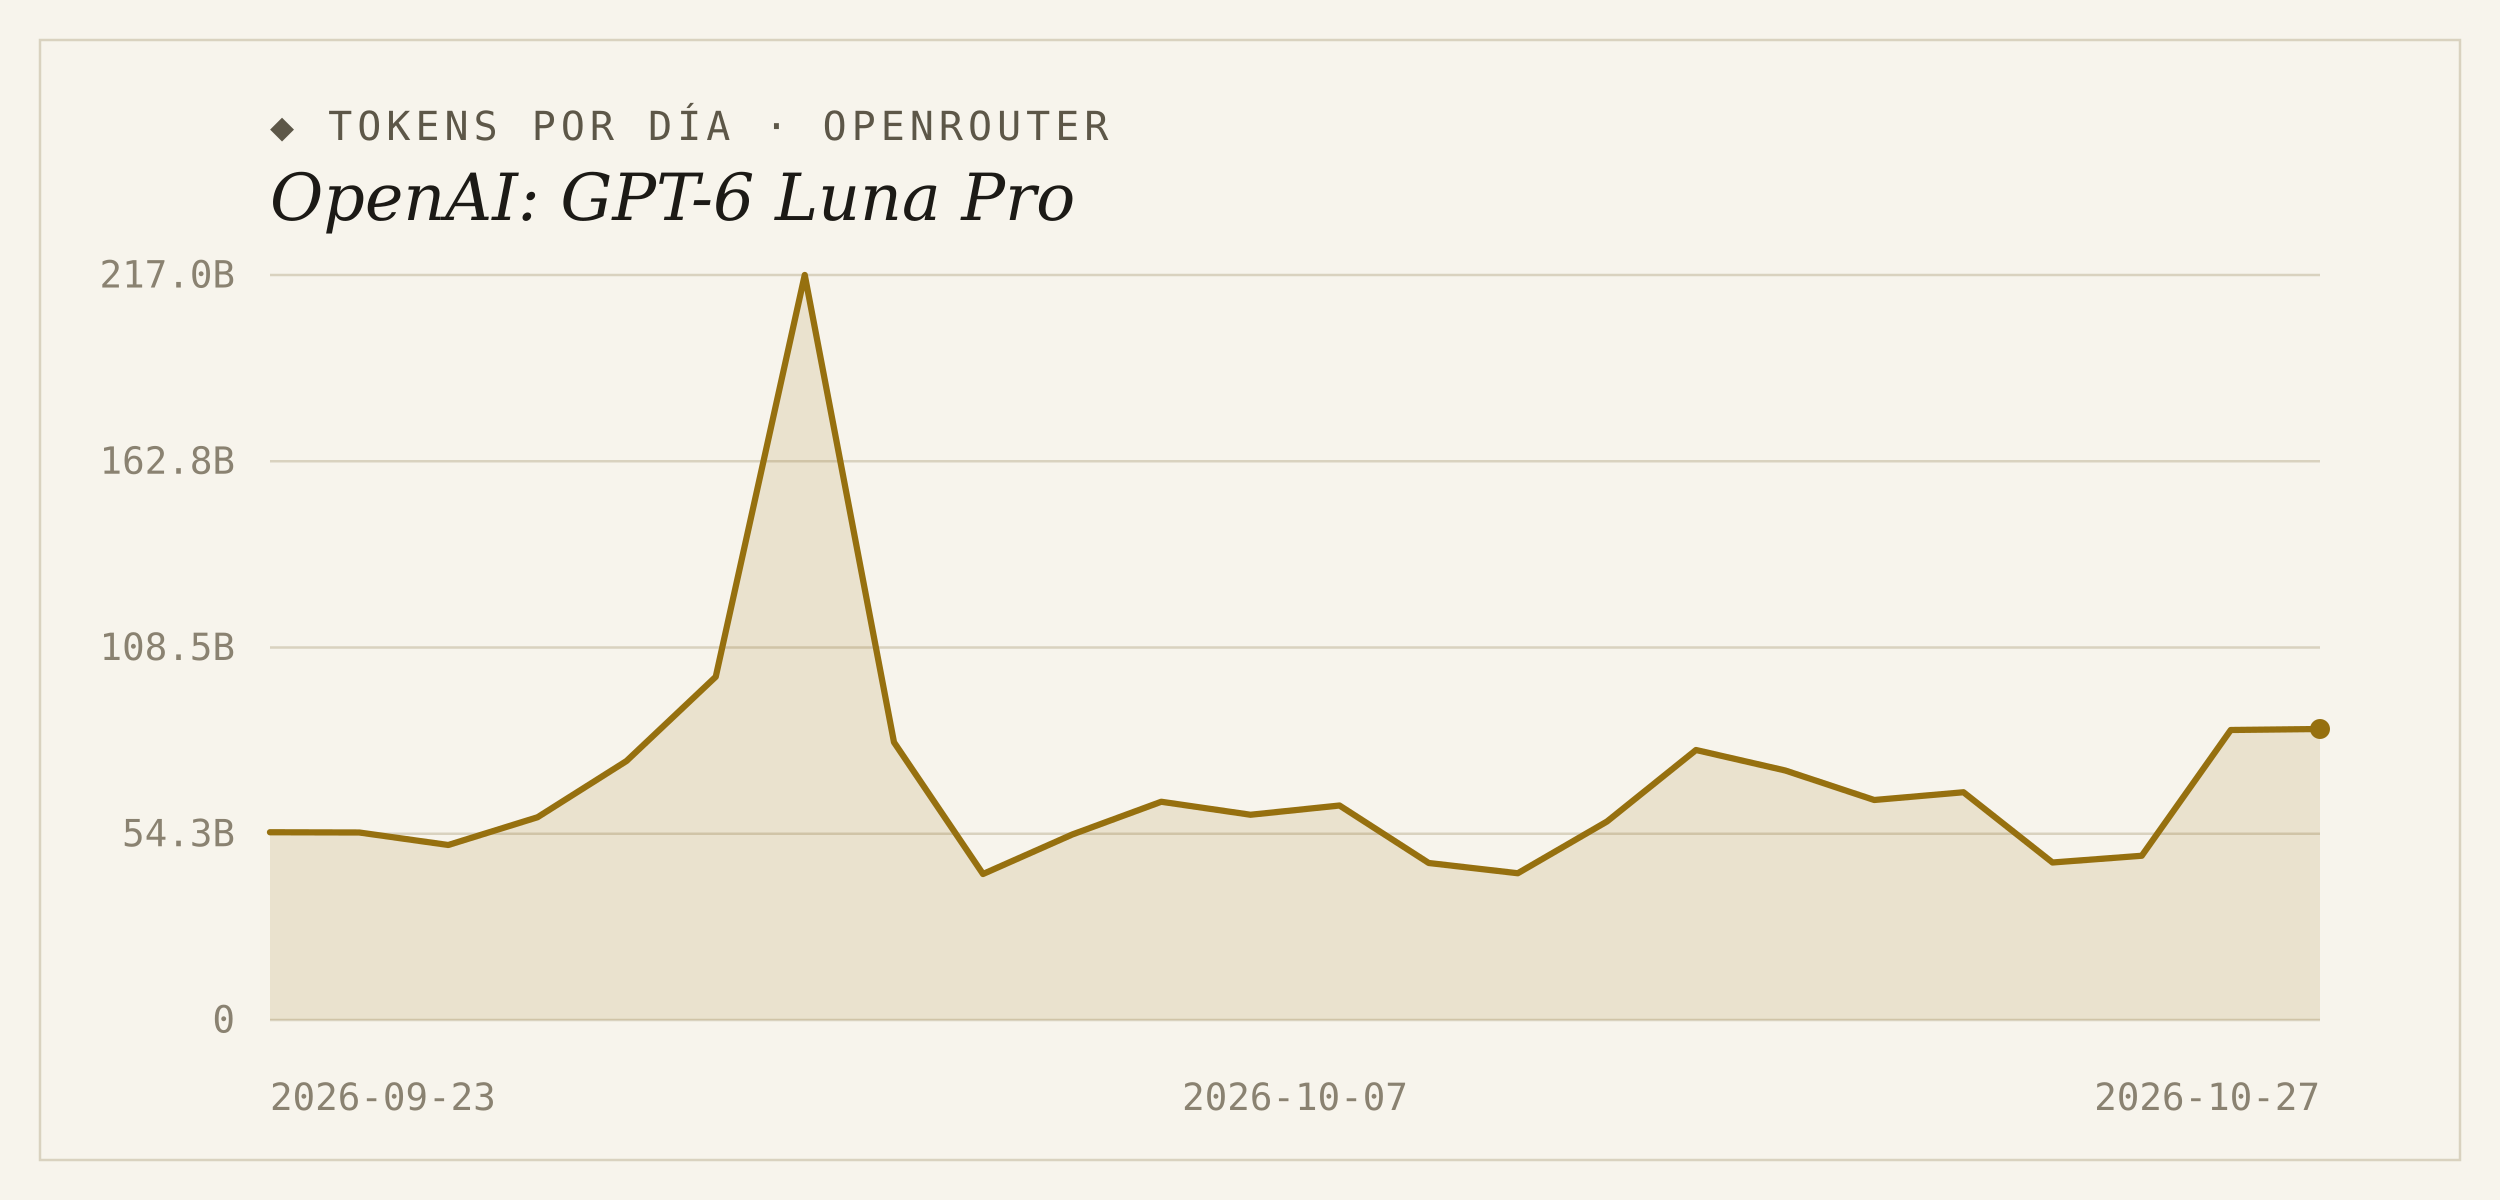
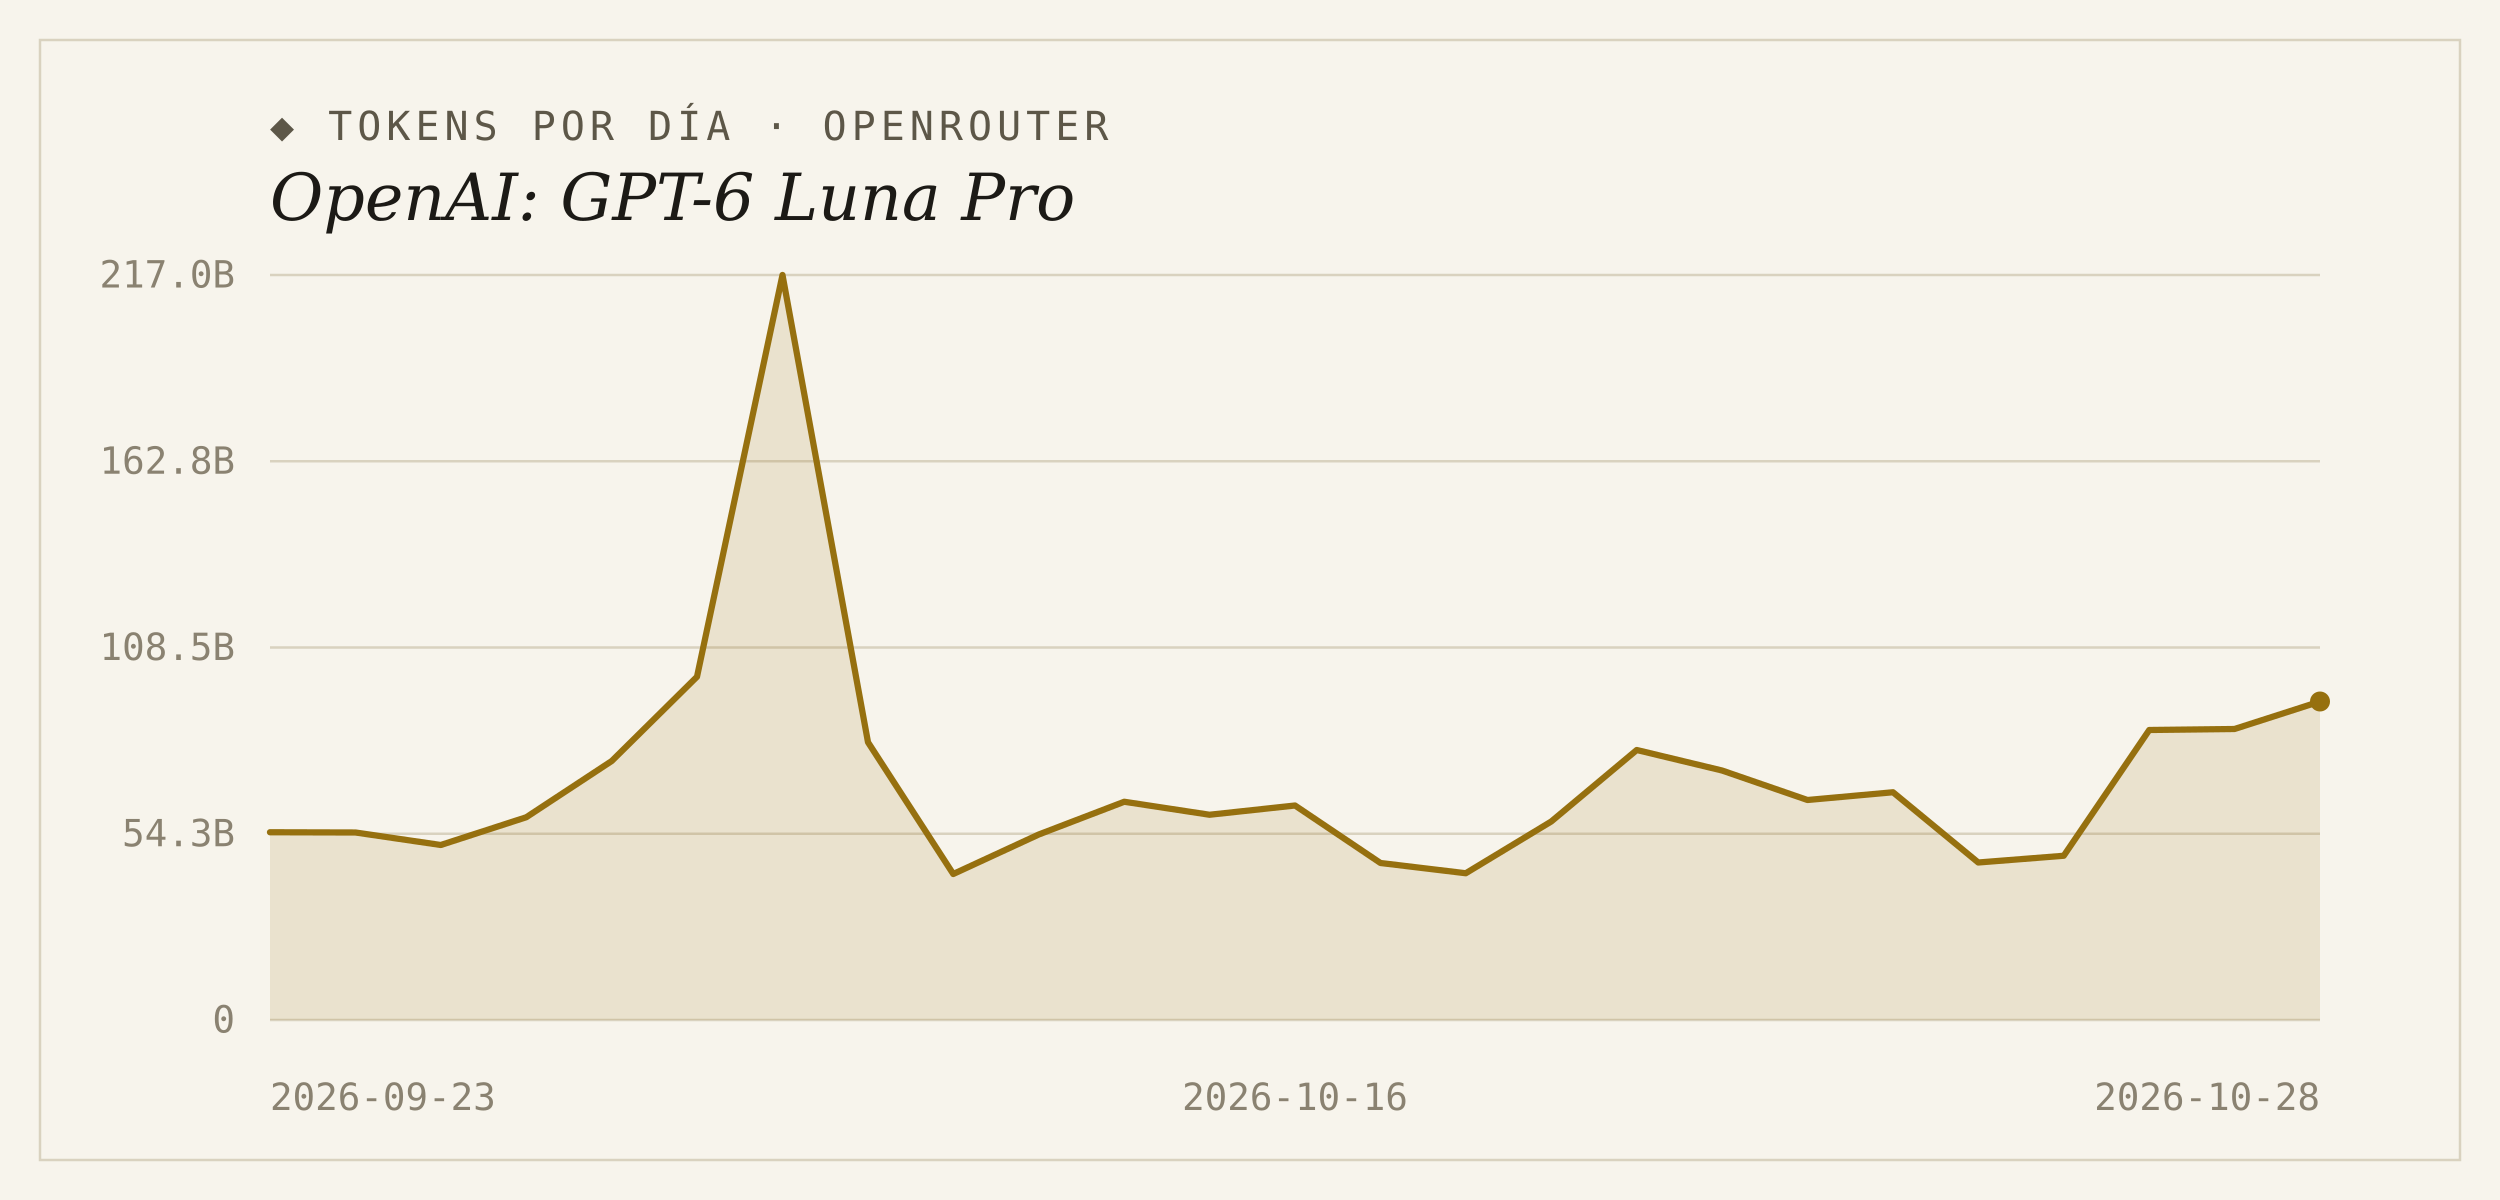
<svg xmlns="http://www.w3.org/2000/svg" width="1000" height="480" viewBox="0 0 1000 480">
  <rect width="1000" height="480" fill="#f7f4ec" />
  <rect x="16" y="16" width="968" height="448" fill="none" stroke="#d9d2bf" stroke-width="1" />
  <text x="108" y="56" font-family="'DejaVu Sans Mono', Consolas, monospace" font-size="16" letter-spacing="2" fill="#5d5748">◆ TOKENS POR DÍA · OPENROUTER</text>
  <text x="108" y="88" font-family="Georgia, 'DejaVu Serif', serif" font-size="26" font-style="italic" fill="#1c1a16">OpenAI: GPT-6 Luna Pro</text>
  <line x1="108" y1="408.0" x2="928" y2="408.0" stroke="#d9d2bf" stroke-width="1" />
  <text x="94" y="413" text-anchor="end" font-family="'DejaVu Sans Mono', Consolas, monospace" font-size="15" fill="#8a8271">0</text>
  <line x1="108" y1="333.5" x2="928" y2="333.5" stroke="#d9d2bf" stroke-width="1" />
  <text x="94" y="338.5" text-anchor="end" font-family="'DejaVu Sans Mono', Consolas, monospace" font-size="15" fill="#8a8271">54.3B</text>
  <line x1="108" y1="259.0" x2="928" y2="259.0" stroke="#d9d2bf" stroke-width="1" />
  <text x="94" y="264" text-anchor="end" font-family="'DejaVu Sans Mono', Consolas, monospace" font-size="15" fill="#8a8271">108.5B</text>
  <line x1="108" y1="184.5" x2="928" y2="184.5" stroke="#d9d2bf" stroke-width="1" />
  <text x="94" y="189.5" text-anchor="end" font-family="'DejaVu Sans Mono', Consolas, monospace" font-size="15" fill="#8a8271">162.8B</text>
  <line x1="108" y1="110.0" x2="928" y2="110.0" stroke="#d9d2bf" stroke-width="1" />
  <text x="94" y="115" text-anchor="end" font-family="'DejaVu Sans Mono', Consolas, monospace" font-size="15" fill="#8a8271">217.0B</text>
-   <path d="M 108,408.0 L 108.0,332.9 L 143.7,333.0 L 179.3,338.0 L 215.0,326.9 L 250.6,304.4 L 286.3,270.7 L 321.9,110.0 L 357.6,296.9 L 393.2,349.6 L 428.9,333.8 L 464.5,320.7 L 500.2,325.9 L 535.8,322.2 L 571.5,345.2 L 607.1,349.3 L 642.8,328.6 L 678.4,300.0 L 714.1,308.2 L 749.7,320.0 L 785.4,316.9 L 821.0,345.0 L 856.7,342.3 L 892.3,292.0 L 928.0,291.6 L 928.0,408.0 Z" fill="#96700f" fill-opacity="0.14" />
-   <polyline points="108.0,332.9 143.7,333.0 179.3,338.0 215.0,326.9 250.6,304.4 286.3,270.7 321.9,110.0 357.6,296.9 393.2,349.6 428.9,333.8 464.5,320.7 500.2,325.9 535.8,322.2 571.5,345.2 607.1,349.3 642.8,328.6 678.4,300.0 714.1,308.2 749.7,320.0 785.4,316.9 821.0,345.0 856.7,342.3 892.3,292.0 928.0,291.6" fill="none" stroke="#96700f" stroke-width="2.5" stroke-linejoin="round" stroke-linecap="round" />
-   <circle cx="928.0" cy="291.6" r="4" fill="#96700f" />
+   <path d="M 108,408.0 L 108.0,332.9 L 142.2,333.0 L 176.3,338.0 L 210.5,326.9 L 244.7,304.4 L 278.8,270.7 L 313.0,110.0 L 347.2,296.9 L 381.3,349.6 L 415.5,333.8 L 449.7,320.7 L 483.8,325.9 L 518.0,322.2 L 552.2,345.2 L 586.3,349.3 L 620.5,328.6 L 654.7,300.0 L 688.8,308.2 L 723.0,320.0 L 757.2,316.9 L 791.3,345.0 L 825.5,342.3 L 859.7,292.0 L 893.8,291.6 L 928.0,280.6 L 928.0,408.0 Z" fill="#96700f" fill-opacity="0.14" />
+   <polyline points="108.0,332.9 142.2,333.0 176.3,338.0 210.5,326.9 244.7,304.4 278.8,270.7 313.0,110.0 347.2,296.9 381.3,349.6 415.5,333.8 449.7,320.7 483.8,325.9 518.0,322.2 552.2,345.2 586.3,349.3 620.5,328.6 654.7,300.0 688.8,308.2 723.0,320.0 757.2,316.9 791.3,345.0 825.5,342.3 859.7,292.0 893.8,291.6 928.0,280.6" fill="none" stroke="#96700f" stroke-width="2.5" stroke-linejoin="round" stroke-linecap="round" />
+   <circle cx="928.0" cy="280.6" r="4" fill="#96700f" />
  <text x="108" y="444" text-anchor="start" font-family="'DejaVu Sans Mono', Consolas, monospace" font-size="15" fill="#8a8271">2026-09-23</text>
-   <text x="518" y="444" text-anchor="middle" font-family="'DejaVu Sans Mono', Consolas, monospace" font-size="15" fill="#8a8271">2026-10-07</text>
-   <text x="928" y="444" text-anchor="end" font-family="'DejaVu Sans Mono', Consolas, monospace" font-size="15" fill="#8a8271">2026-10-27</text>
+   <text x="518" y="444" text-anchor="middle" font-family="'DejaVu Sans Mono', Consolas, monospace" font-size="15" fill="#8a8271">2026-10-16</text>
+   <text x="928" y="444" text-anchor="end" font-family="'DejaVu Sans Mono', Consolas, monospace" font-size="15" fill="#8a8271">2026-10-28</text>
</svg>
